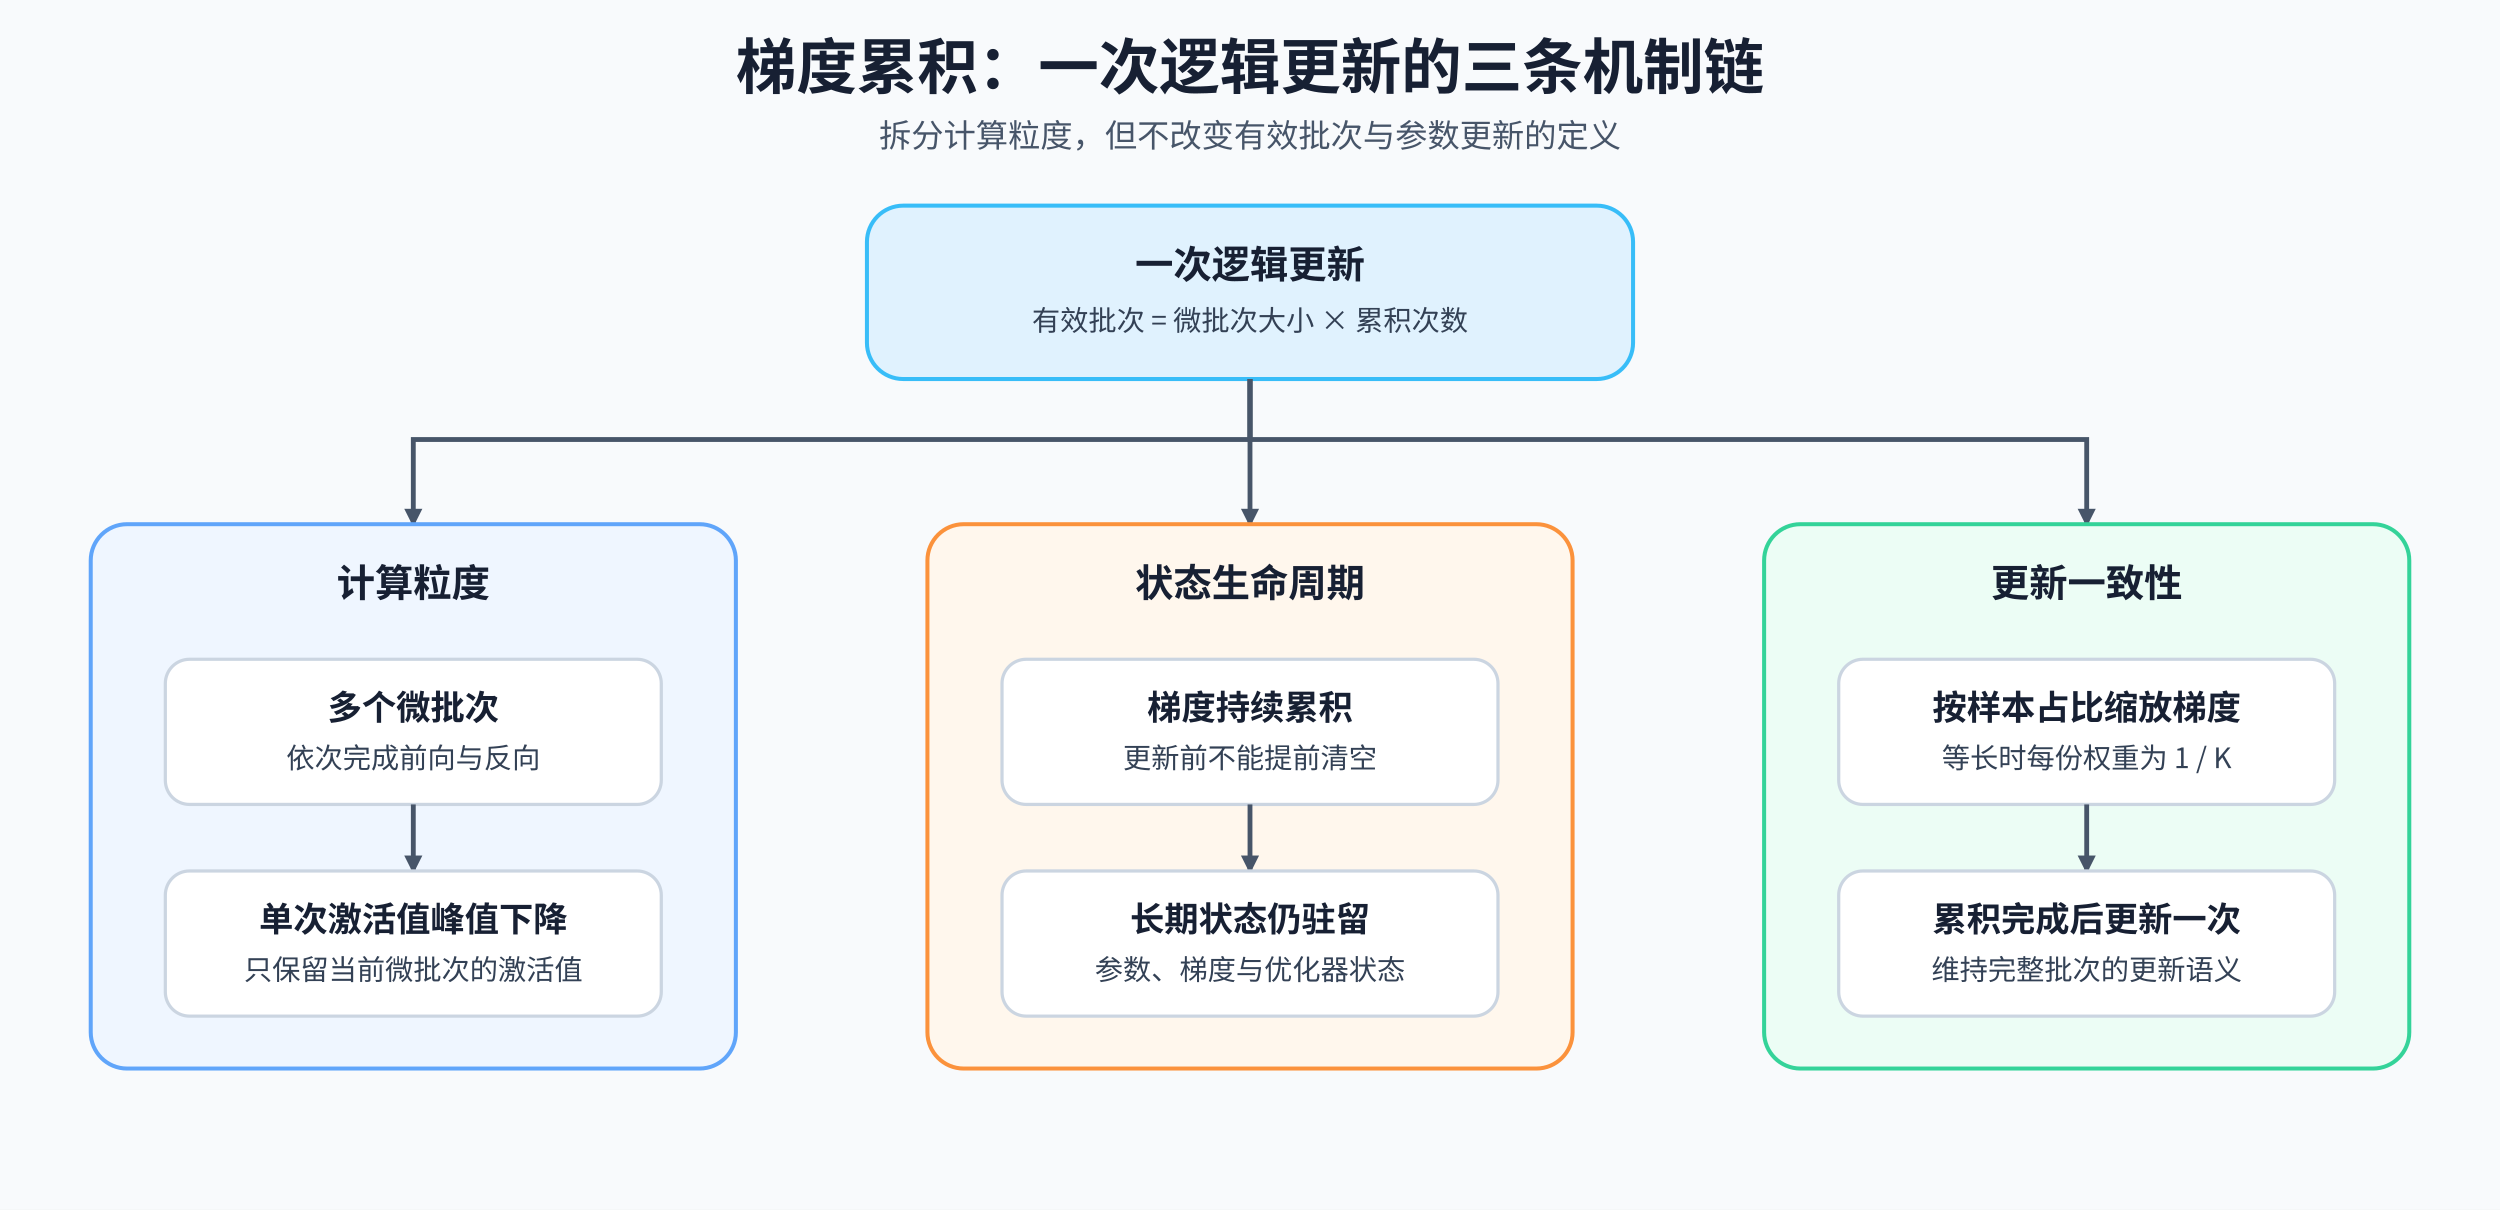
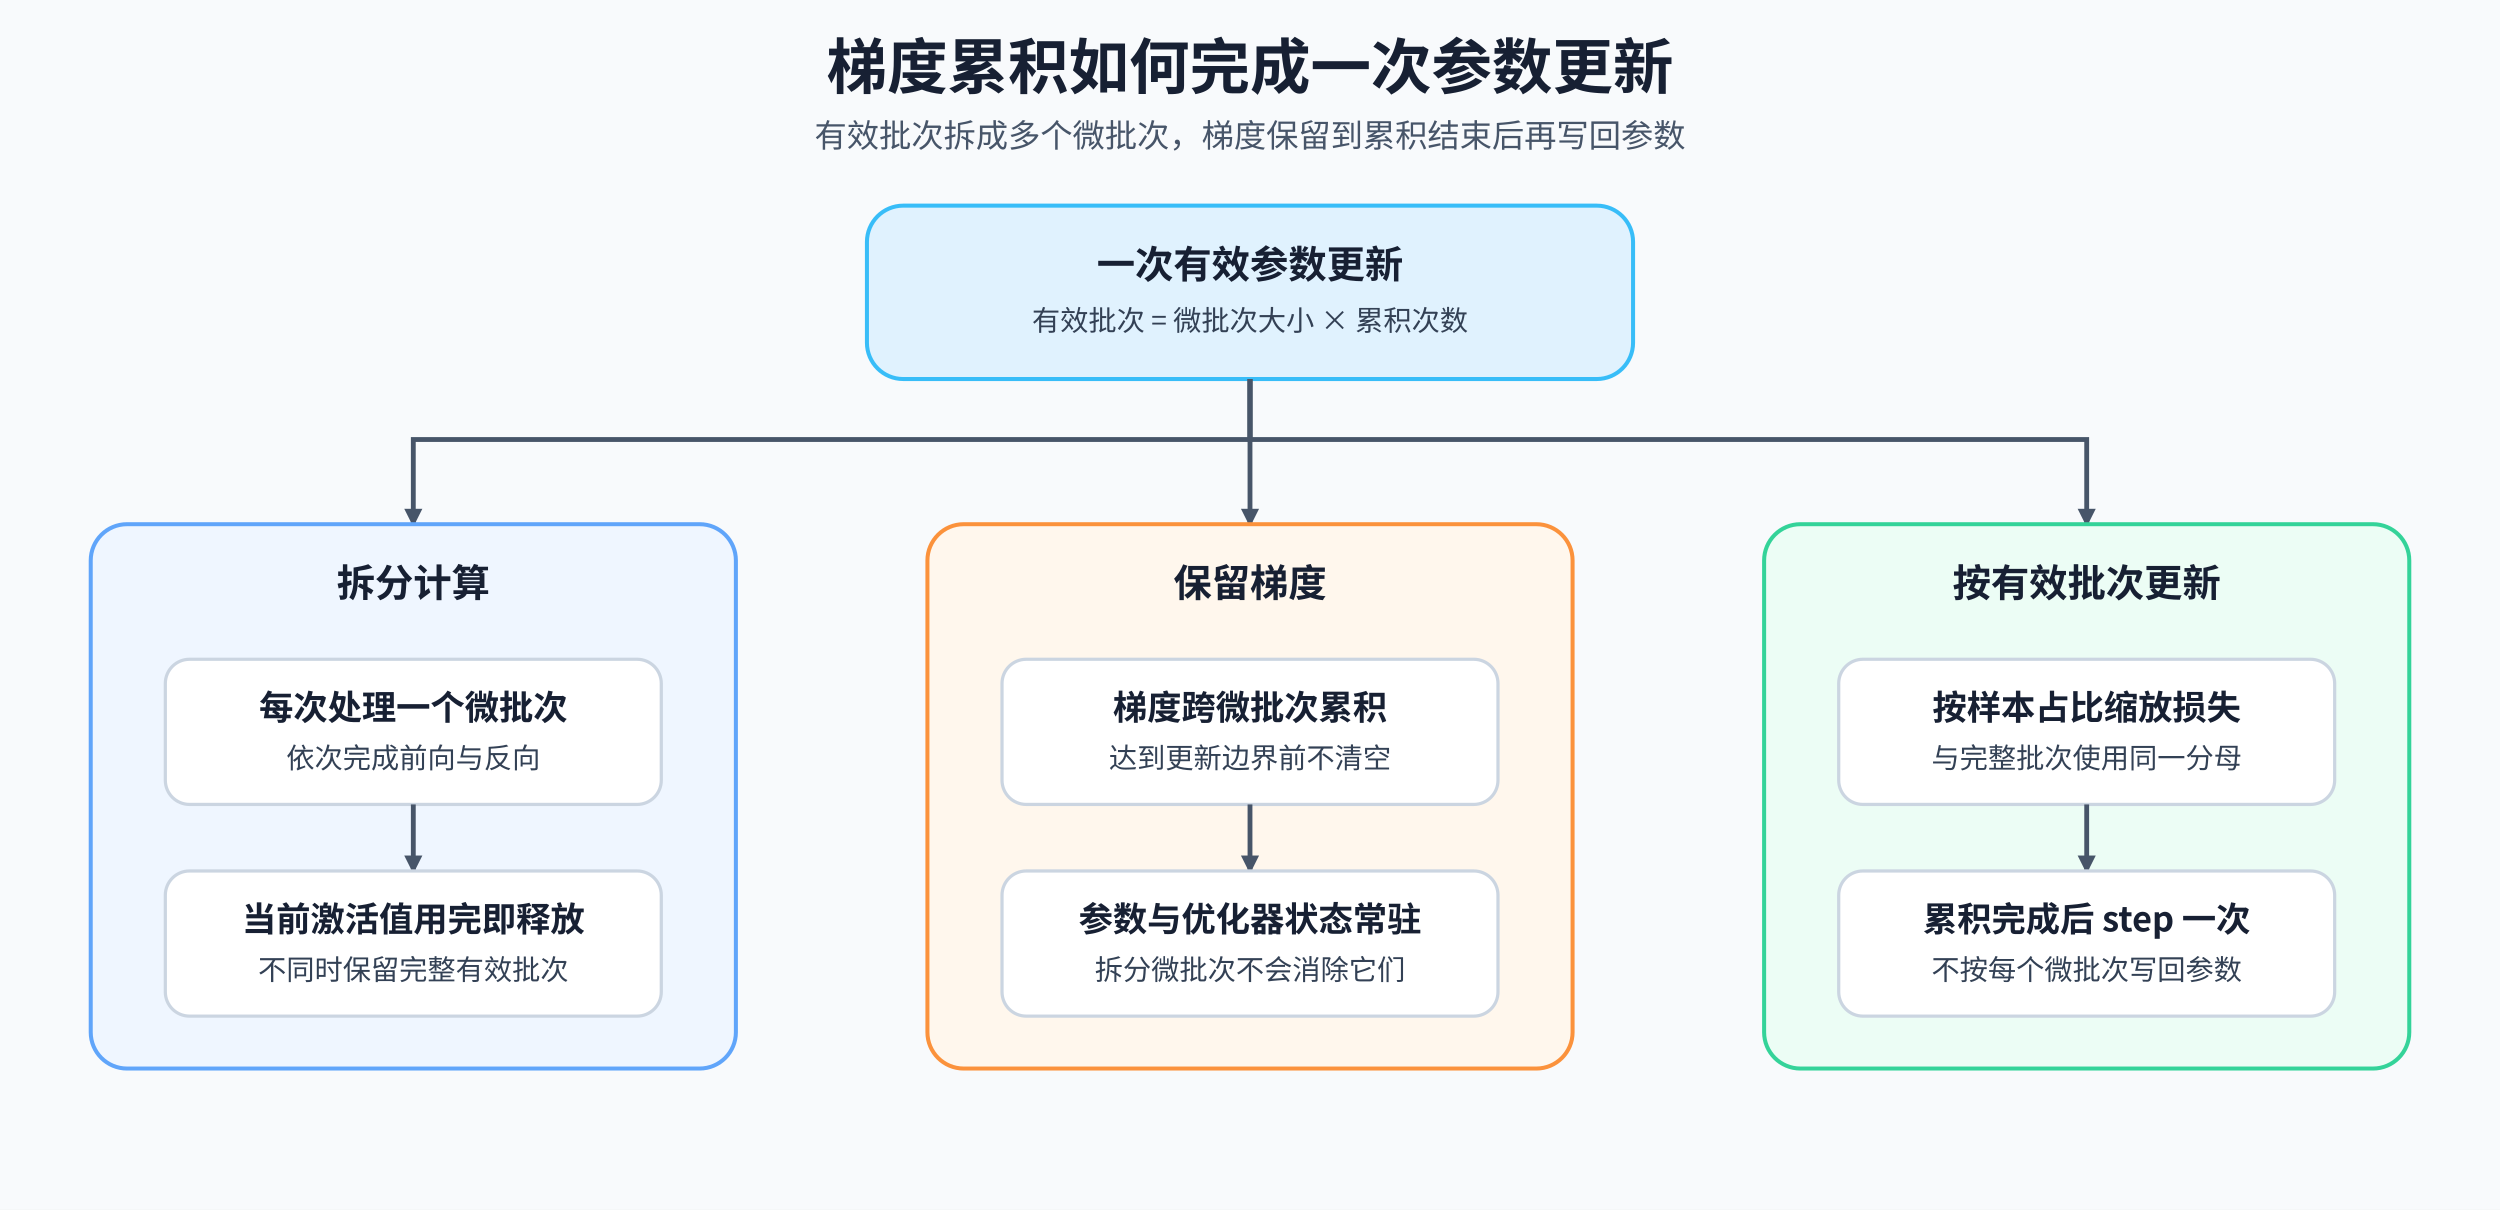
<svg xmlns="http://www.w3.org/2000/svg" width="1240" height="600" viewBox="0 0 1240 600" role="img" aria-labelledby="title desc">
  <defs>
    <marker id="arrow" viewBox="0 0 10 10" refX="8.5" refY="5" markerWidth="9" markerHeight="9" markerUnits="userSpaceOnUse" orient="auto-start-reverse">
      <path d="M0 0L10 5L0 10Z" fill="#475569" />
    </marker>
    <style>
      text{font-family:"Noto Sans CJK SC","Microsoft YaHei",Arial,sans-serif;fill:#172033}.title{font-size:30px;font-weight:700}.sub{font-size:16px;fill:#475569}.group{font-size:19px;font-weight:700}.head{font-size:17px;font-weight:700}.body{font-size:14px;fill:#334155}.panel{stroke-width:2;rx:18}.node{fill:#fff;stroke:#cbd5e1;stroke-width:1.6;rx:12}.flow{stroke:#475569;stroke-width:2.4;fill:none;marker-end:url(#arrow)}
    </style>
  </defs>
  <rect width="1240" height="600" fill="#f8fafc" />
-   <text x="620" y="44" text-anchor="middle" class="title">梯度累积：一次逻辑更新的三条机制链</text>
-   <text x="620" y="73" text-anchor="middle" class="sub">拆分计算粒度，但不改变有效批次与参数更新的定义</text>
+   <text x="620" y="44" text-anchor="middle" class="title">梯度累积如何完成一次参数更新</text>
+   <text x="620" y="73" text-anchor="middle" class="sub">有效批次拆成多个微批次，梯度保留到累积结束后再写回参数</text>
  <rect x="430" y="102" width="380" height="86" fill="#e0f2fe" stroke="#38bdf8" class="panel" />
-   <text x="620" y="138" text-anchor="middle" class="group">一次逻辑更新</text>
+   <text x="620" y="138" text-anchor="middle" class="group">一次有效参数更新</text>
  <text x="620" y="164" text-anchor="middle" class="body">有效批次 = 微批次大小 × 累积次数</text>
  <path d="M620 188V218H205V260" class="flow" />
  <path d="M620 188V260" class="flow" />
  <path d="M620 188V218H1035V260" class="flow" />
  <rect x="45" y="260" width="320" height="270" fill="#eff6ff" stroke="#60a5fa" class="panel" />
-   <text x="205" y="296" text-anchor="middle" class="group">计算粒度</text>
+   <text x="205" y="296" text-anchor="middle" class="group">拆分计算</text>
  <rect x="82" y="327" width="246" height="72" class="node" />
-   <text x="205" y="357" text-anchor="middle" class="head">多个微批次</text>
+   <text x="205" y="357" text-anchor="middle" class="head">每次处理一个微批次</text>
  <text x="205" y="381" text-anchor="middle" class="body">依次完成前向与反向</text>
  <path d="M205 399V432" class="flow" />
  <rect x="82" y="432" width="246" height="72" class="node" />
-   <text x="205" y="462" text-anchor="middle" class="head">单次激活值峰值下降</text>
-   <text x="205" y="486" text-anchor="middle" class="body">只保留当前微批次的激活值</text>
+   <text x="205" y="462" text-anchor="middle" class="head">当前激活值用完即释放</text>
+   <text x="205" y="486" text-anchor="middle" class="body">不同时保留完整有效批次</text>
  <rect x="460" y="260" width="320" height="270" fill="#fff7ed" stroke="#fb923c" class="panel" />
-   <text x="620" y="296" text-anchor="middle" class="group">状态生命周期</text>
+   <text x="620" y="296" text-anchor="middle" class="group">保留梯度</text>
  <rect x="497" y="327" width="246" height="72" class="node" />
-   <text x="620" y="357" text-anchor="middle" class="head">梯度持续累积</text>
-   <text x="620" y="381" text-anchor="middle" class="body">更新前不能提前清空</text>
+   <text x="620" y="357" text-anchor="middle" class="head">梯度跨微批次累积</text>
+   <text x="620" y="381" text-anchor="middle" class="body">达到更新边界前不清空</text>
  <path d="M620 399V432" class="flow" />
  <rect x="497" y="432" width="246" height="72" class="node" />
-   <text x="620" y="462" text-anchor="middle" class="head">长期状态仍驻留</text>
-   <text x="620" y="486" text-anchor="middle" class="body">参数、梯度与优化器状态</text>
+   <text x="620" y="462" text-anchor="middle" class="head">参数与优化器状态常驻</text>
+   <text x="620" y="486" text-anchor="middle" class="body">拆分微批次不会消除它们</text>
  <rect x="875" y="260" width="320" height="270" fill="#ecfdf5" stroke="#34d399" class="panel" />
-   <text x="1035" y="296" text-anchor="middle" class="group">更新一致性</text>
+   <text x="1035" y="296" text-anchor="middle" class="group">按有效批次更新</text>
  <rect x="912" y="327" width="246" height="72" class="node" />
-   <text x="1035" y="357" text-anchor="middle" class="head">按样本占比缩放梯度</text>
-   <text x="1035" y="381" text-anchor="middle" class="body">等长时每份权重为 1 / K</text>
+   <text x="1035" y="357" text-anchor="middle" class="head">按样本占比缩放损失</text>
+   <text x="1035" y="381" text-anchor="middle" class="body">与完整批次使用同一分母</text>
  <path d="M1035 399V432" class="flow" />
  <rect x="912" y="432" width="246" height="72" class="node" />
-   <text x="1035" y="462" text-anchor="middle" class="head">累积完成后更新一次</text>
-   <text x="1035" y="486" text-anchor="middle" class="body">维持完整批次的更新语义</text>
+   <text x="1035" y="462" text-anchor="middle" class="head">累积完成后 step 一次</text>
+   <text x="1035" y="486" text-anchor="middle" class="body">不按每个微批次写回参数</text>
</svg>
